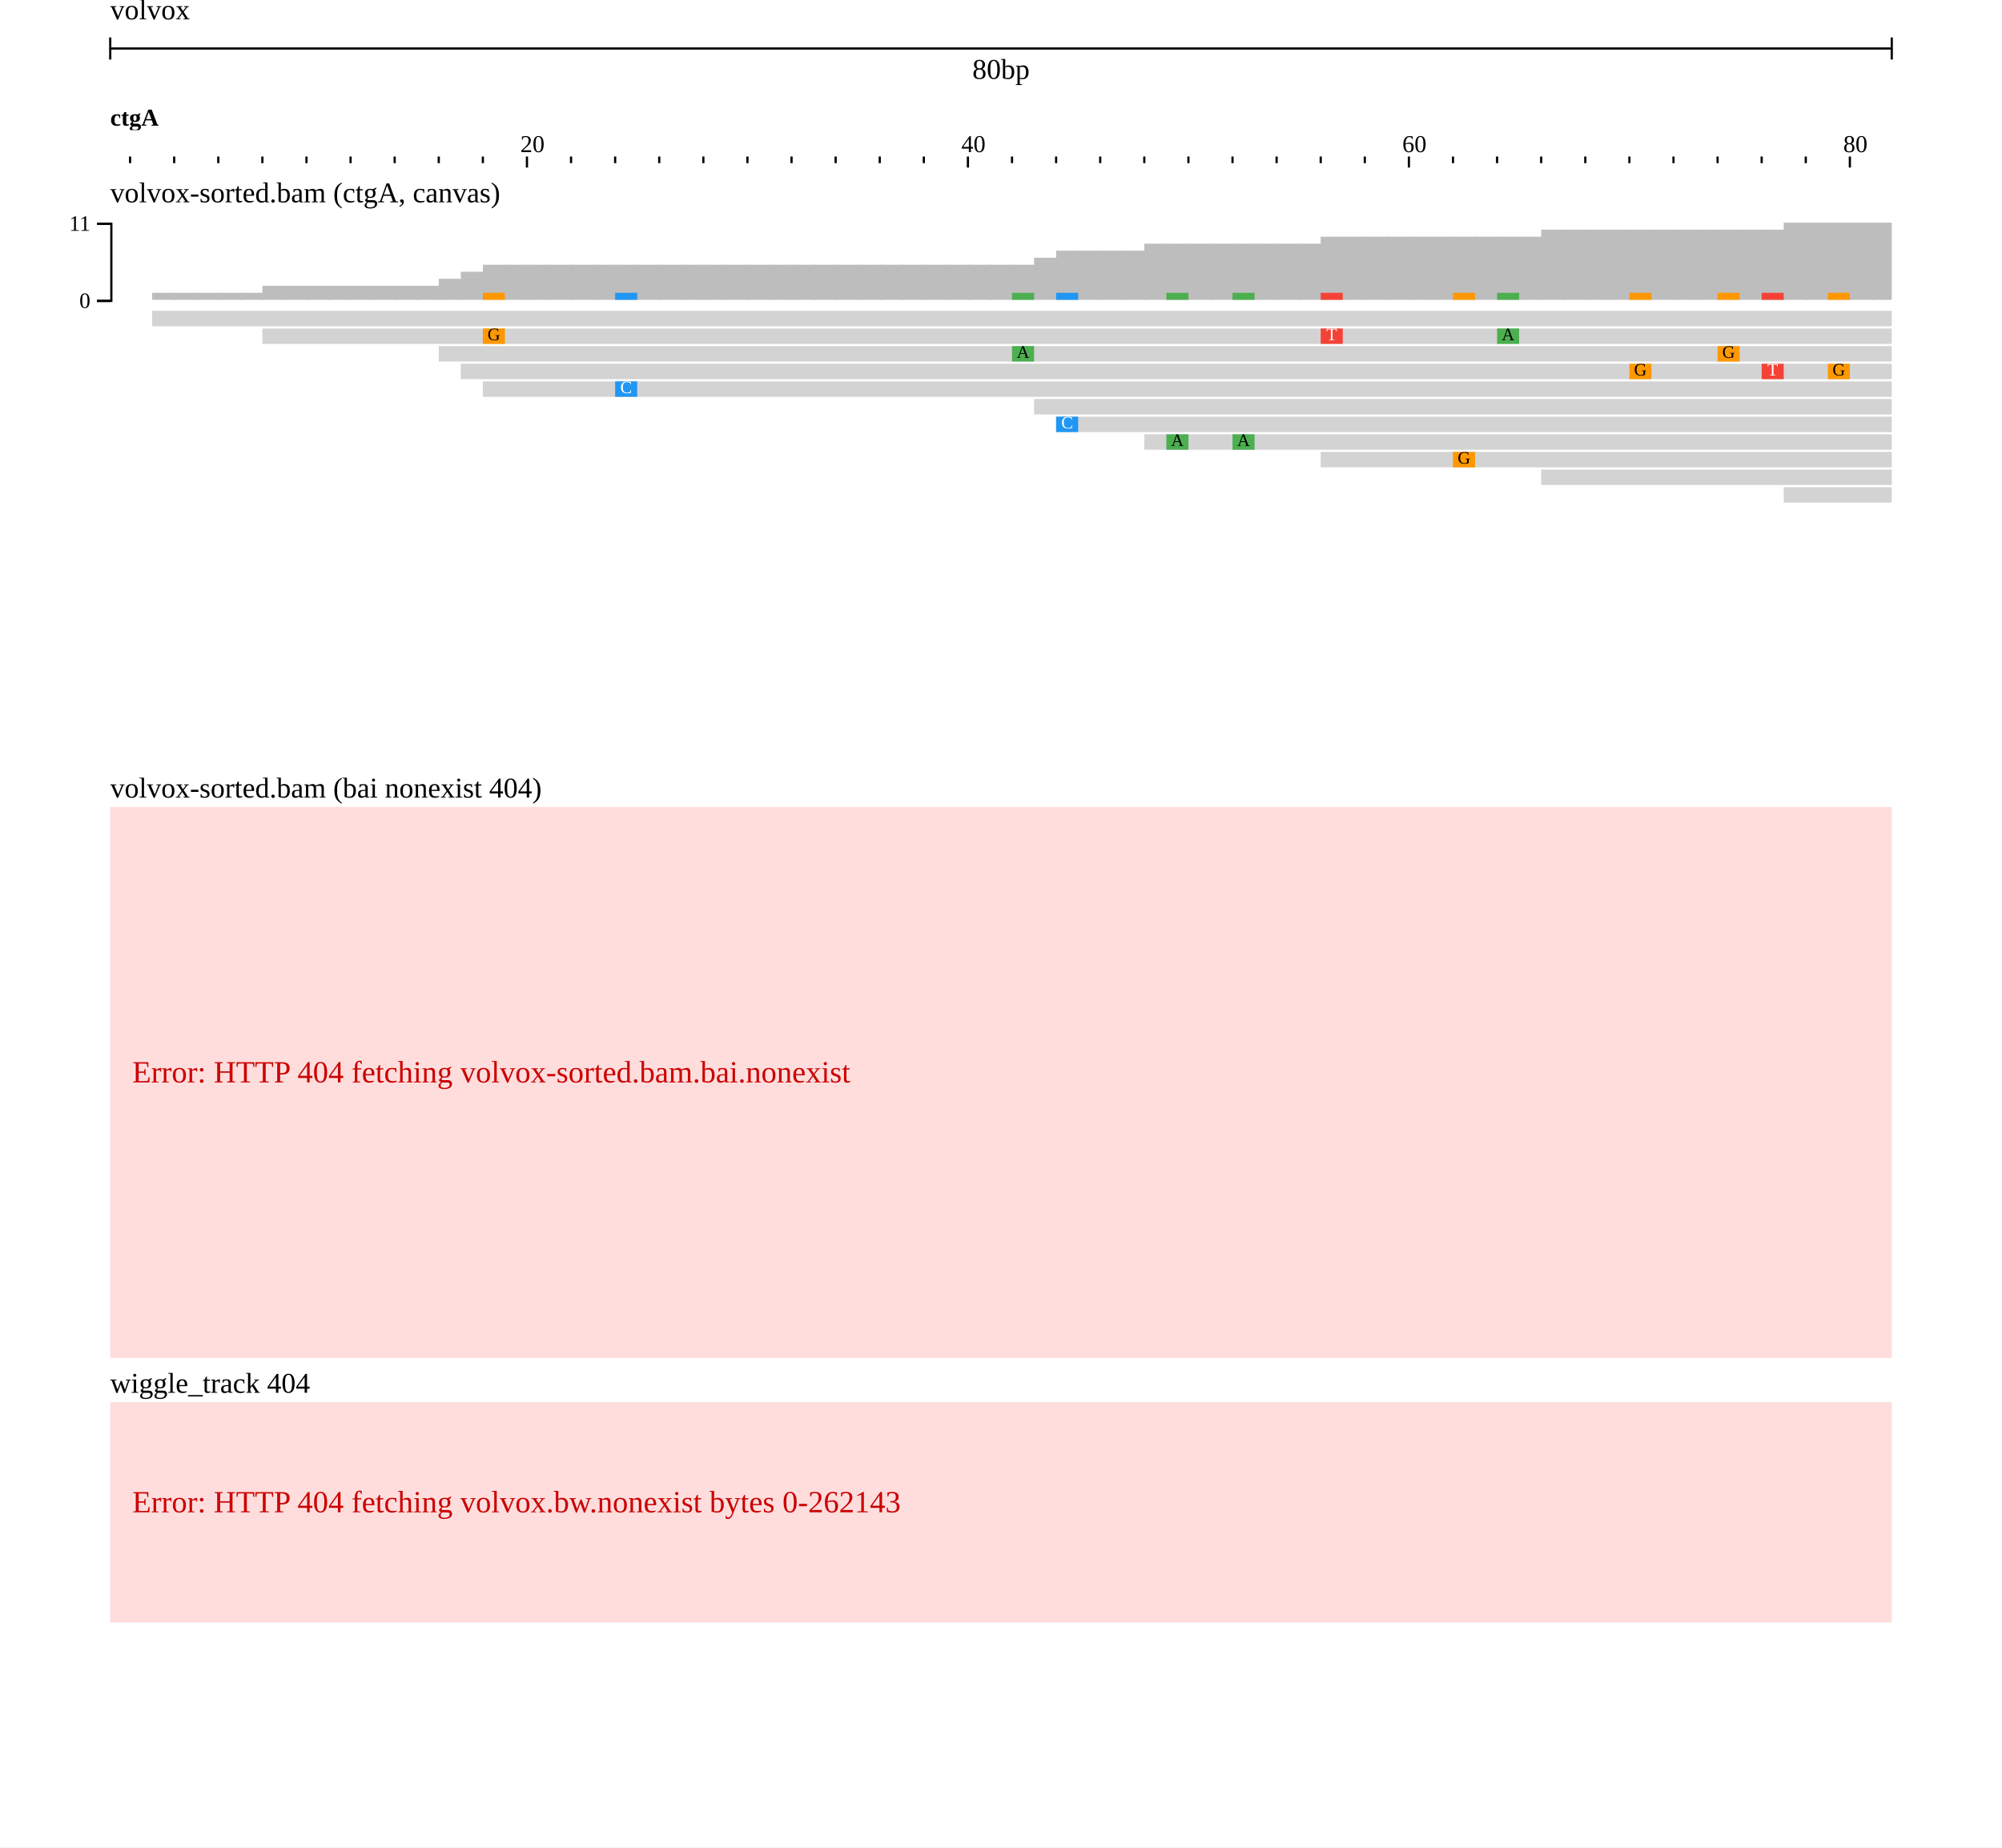
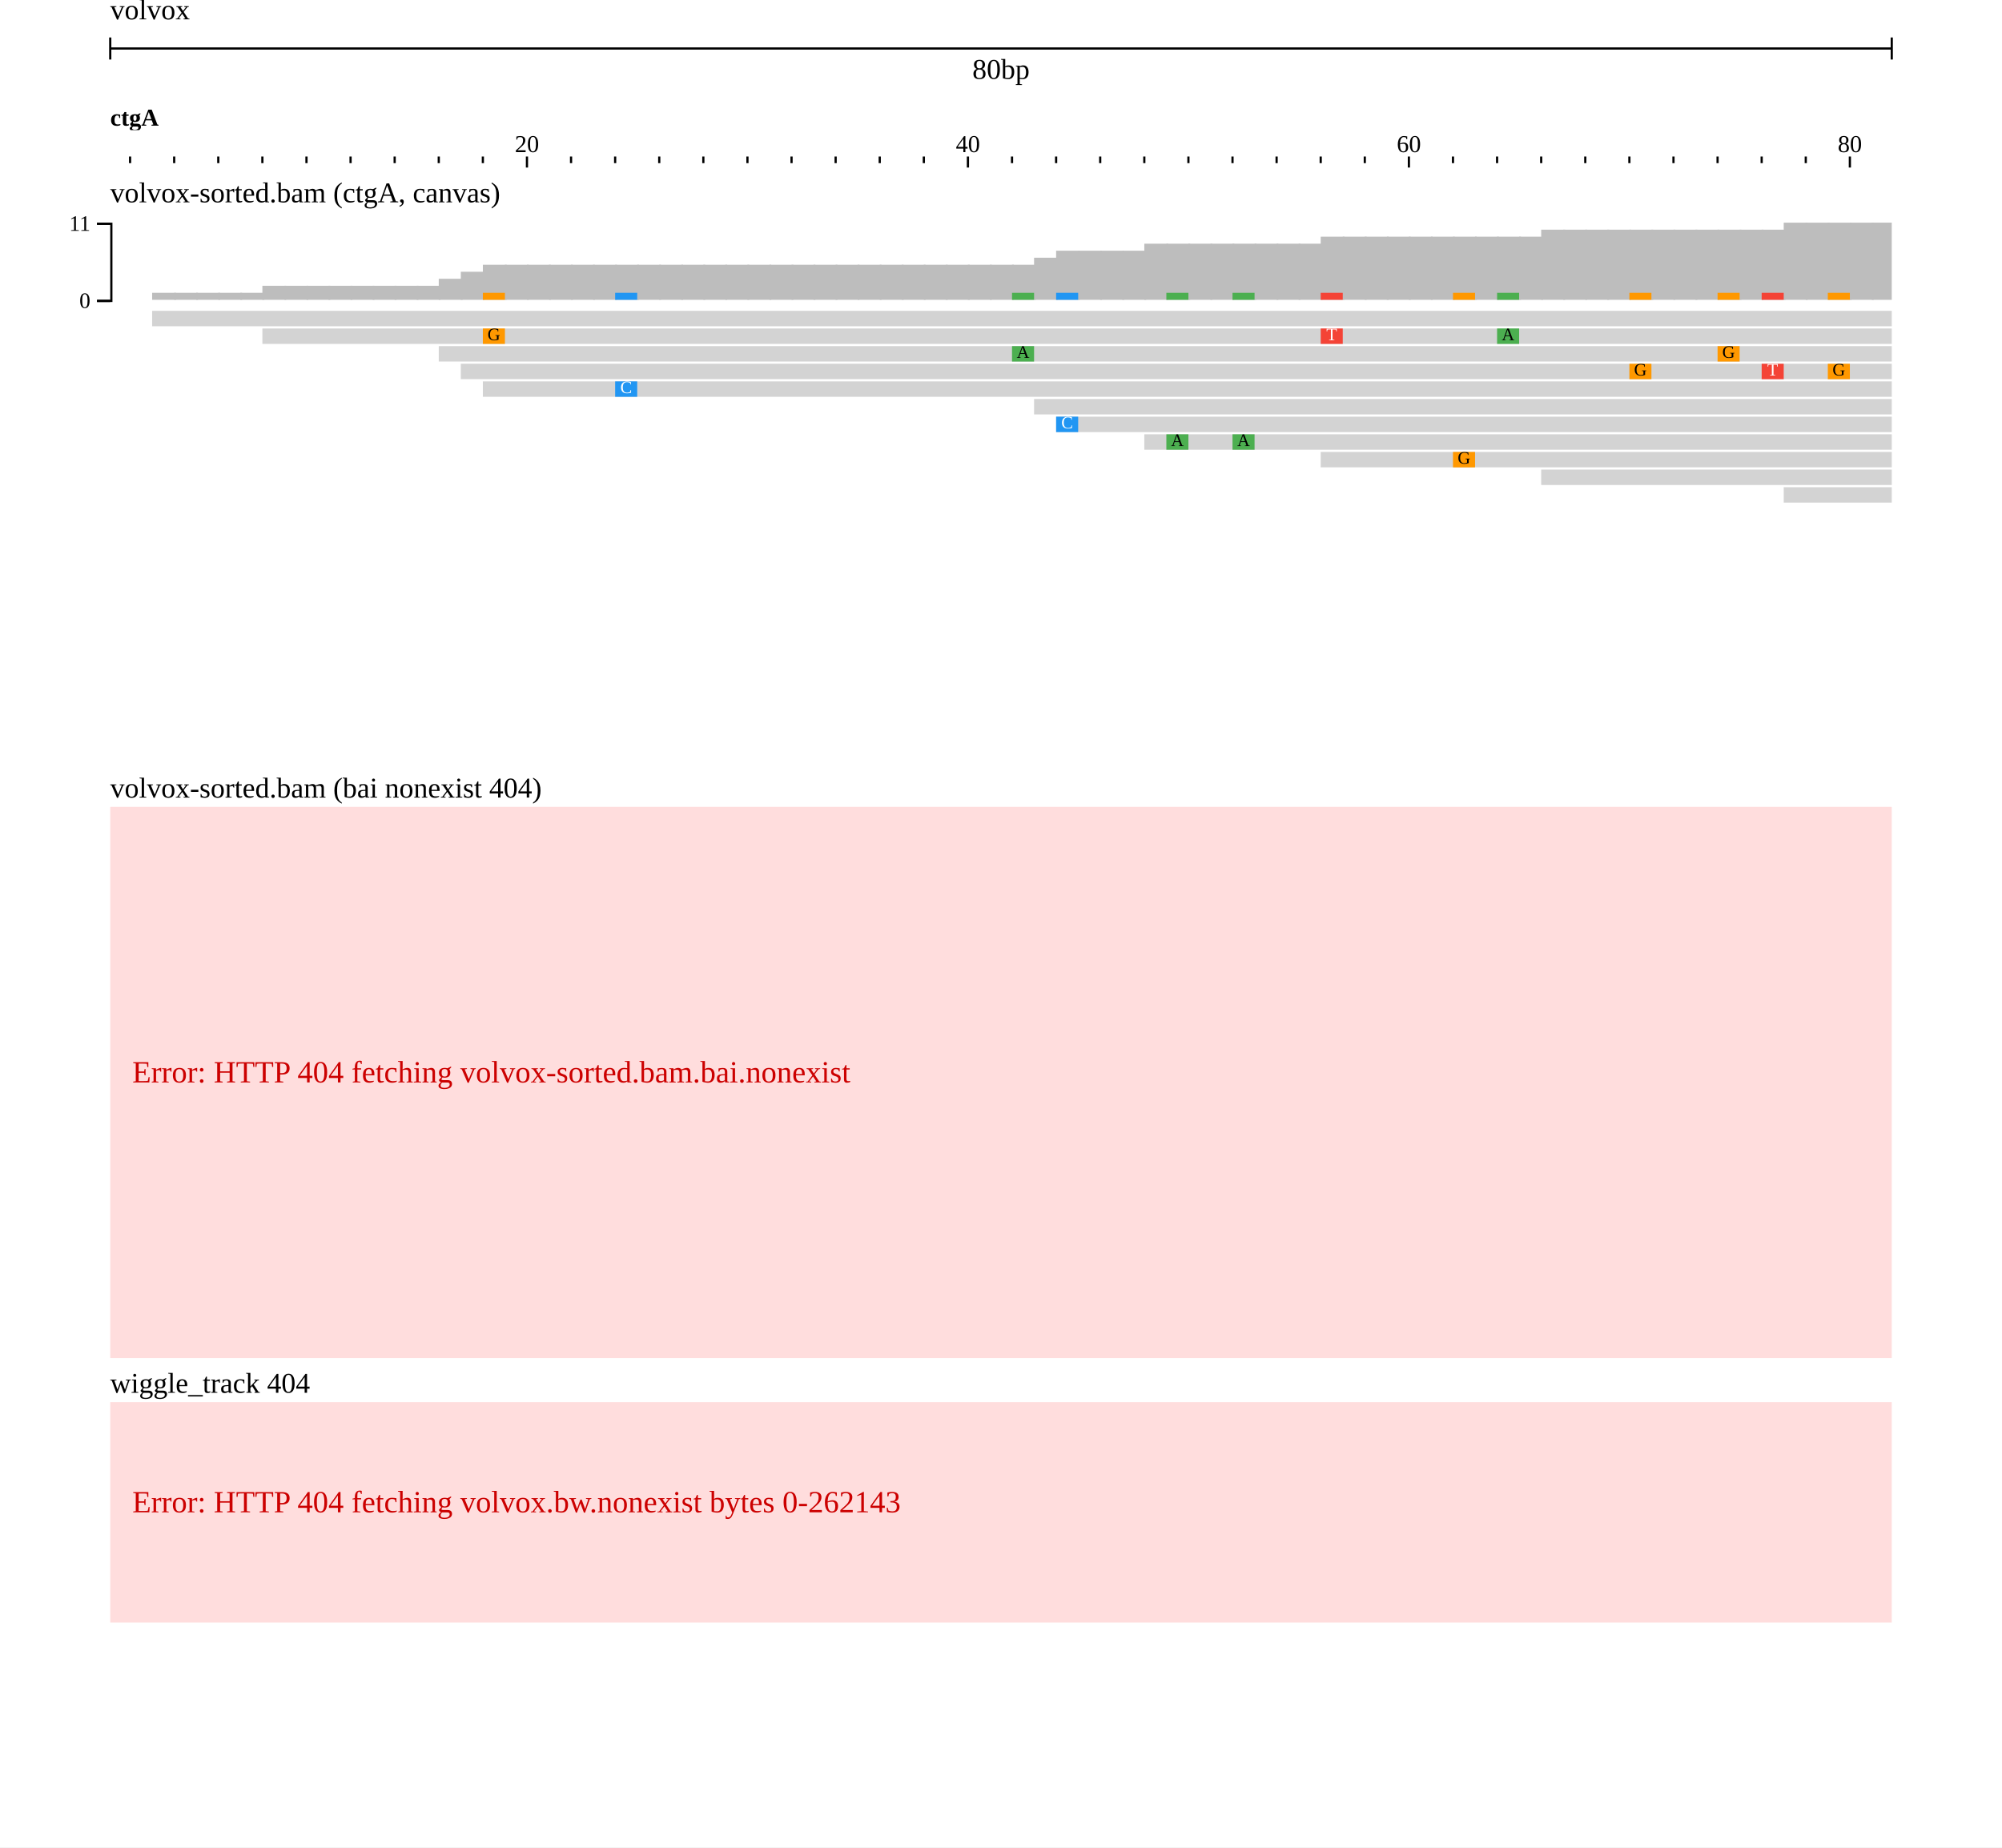
<svg xmlns="http://www.w3.org/2000/svg" width="908" height="838" viewBox="0 0 908 838">
  <rect width="908" height="838" fill="#ffffff" />
  <g transform="translate(50 0)">
    <g transform="translate(0)">
      <g id="header">
        <text x="0" y="0" dominant-baseline="hanging" font-size="13" fill="#000000">volvox</text>
        <g transform="translate(0 22)">
          <line x1="0" x2="808" y1="0" y2="0" stroke="#000000" />
          <line x1="0" x2="0" y1="-5" y2="5" stroke="#000000" />
          <line x1="808" x2="808" y1="-5" y2="5" stroke="#000000" />
          <text x="404" y="5" text-anchor="middle" dominant-baseline="hanging" font-size="13" fill="#000000">80bp</text>
        </g>
        <g transform="translate(0 44)">
          <g transform="translate(0 0)">
            <defs>
              <clipPath id="clip-integration_test-volvox:ctgA:0.1:80.9:0">
                <rect x="0" y="0" width="808" height="100" />
              </clipPath>
            </defs>
            <g clip-path="url(#clip-integration_test-volvox:ctgA:0.1:80.9:0)">
              <line x1="-31" x2="-31" y1="27" y2="30" stroke-width="1" stroke="#000000" />
              <line x1="-11" x2="-11" y1="27" y2="32" stroke-width="1" stroke="#000000" />
              <line x1="9" x2="9" y1="27" y2="30" stroke-width="1" stroke="#000000" />
              <line x1="29" x2="29" y1="27" y2="30" stroke-width="1" stroke="#000000" />
              <line x1="49" x2="49" y1="27" y2="30" stroke-width="1" stroke="#000000" />
              <line x1="69" x2="69" y1="27" y2="30" stroke-width="1" stroke="#000000" />
              <line x1="89" x2="89" y1="27" y2="30" stroke-width="1" stroke="#000000" />
              <line x1="109" x2="109" y1="27" y2="30" stroke-width="1" stroke="#000000" />
              <line x1="129" x2="129" y1="27" y2="30" stroke-width="1" stroke="#000000" />
              <line x1="149" x2="149" y1="27" y2="30" stroke-width="1" stroke="#000000" />
              <line x1="169" x2="169" y1="27" y2="30" stroke-width="1" stroke="#000000" />
              <line x1="189" x2="189" y1="27" y2="32" stroke-width="1" stroke="#000000" />
              <line x1="209" x2="209" y1="27" y2="30" stroke-width="1" stroke="#000000" />
              <line x1="229" x2="229" y1="27" y2="30" stroke-width="1" stroke="#000000" />
              <line x1="249" x2="249" y1="27" y2="30" stroke-width="1" stroke="#000000" />
              <line x1="269" x2="269" y1="27" y2="30" stroke-width="1" stroke="#000000" />
              <line x1="289" x2="289" y1="27" y2="30" stroke-width="1" stroke="#000000" />
              <line x1="309" x2="309" y1="27" y2="30" stroke-width="1" stroke="#000000" />
              <line x1="329" x2="329" y1="27" y2="30" stroke-width="1" stroke="#000000" />
              <line x1="349" x2="349" y1="27" y2="30" stroke-width="1" stroke="#000000" />
              <line x1="369" x2="369" y1="27" y2="30" stroke-width="1" stroke="#000000" />
              <line x1="389" x2="389" y1="27" y2="32" stroke-width="1" stroke="#000000" />
              <line x1="409" x2="409" y1="27" y2="30" stroke-width="1" stroke="#000000" />
              <line x1="429" x2="429" y1="27" y2="30" stroke-width="1" stroke="#000000" />
              <line x1="449" x2="449" y1="27" y2="30" stroke-width="1" stroke="#000000" />
              <line x1="469" x2="469" y1="27" y2="30" stroke-width="1" stroke="#000000" />
              <line x1="489" x2="489" y1="27" y2="30" stroke-width="1" stroke="#000000" />
              <line x1="509" x2="509" y1="27" y2="30" stroke-width="1" stroke="#000000" />
              <line x1="529" x2="529" y1="27" y2="30" stroke-width="1" stroke="#000000" />
              <line x1="549" x2="549" y1="27" y2="30" stroke-width="1" stroke="#000000" />
              <line x1="569" x2="569" y1="27" y2="30" stroke-width="1" stroke="#000000" />
              <line x1="589" x2="589" y1="27" y2="32" stroke-width="1" stroke="#000000" />
              <line x1="609" x2="609" y1="27" y2="30" stroke-width="1" stroke="#000000" />
              <line x1="629" x2="629" y1="27" y2="30" stroke-width="1" stroke="#000000" />
              <line x1="649" x2="649" y1="27" y2="30" stroke-width="1" stroke="#000000" />
              <line x1="669" x2="669" y1="27" y2="30" stroke-width="1" stroke="#000000" />
              <line x1="689" x2="689" y1="27" y2="30" stroke-width="1" stroke="#000000" />
              <line x1="709" x2="709" y1="27" y2="30" stroke-width="1" stroke="#000000" />
              <line x1="729" x2="729" y1="27" y2="30" stroke-width="1" stroke="#000000" />
              <line x1="749" x2="749" y1="27" y2="30" stroke-width="1" stroke="#000000" />
              <line x1="769" x2="769" y1="27" y2="30" stroke-width="1" stroke="#000000" />
              <line x1="789" x2="789" y1="27" y2="32" stroke-width="1" stroke="#000000" />
              <line x1="809" x2="809" y1="27" y2="30" stroke-width="1" stroke="#000000" />
              <line x1="829" x2="829" y1="27" y2="30" stroke-width="1" stroke="#000000" />
-               <text x="186" y="25" font-size="11" fill="#000000">20</text>
-               <text x="386" y="25" font-size="11" fill="#000000">40</text>
-               <text x="586" y="25" font-size="11" fill="#000000">60</text>
-               <text x="786" y="25" font-size="11" fill="#000000">80</text>
+               <text x="189" y="25" text-anchor="middle" font-size="11" fill="#000000">20</text>
+               <text x="389" y="25" text-anchor="middle" font-size="11" fill="#000000">40</text>
+               <text x="589" y="25" text-anchor="middle" font-size="11" fill="#000000">60</text>
+               <text x="789" y="25" text-anchor="middle" font-size="11" fill="#000000">80</text>
            </g>
          </g>
          <g transform="translate(0 0)">
            <defs>
              <clipPath id="reflabel-integration_test-volvox:ctgA:0:80:0">
                <rect x="0" y="0" width="1598" height="15" />
              </clipPath>
            </defs>
            <g clip-path="url(#reflabel-integration_test-volvox:ctgA:0:80:0)">
              <text x="0" y="13" font-size="11" font-weight="bold" fill="#000000">ctgA</text>
            </g>
          </g>
        </g>
      </g>
    </g>
    <g transform="translate(0 78)">
      <g transform="translate(0 0)">
        <defs>
          <clipPath id="track-clip-integration_test-volvox_alignments_pileup_coverage">
            <rect x="-50" y="18" width="858" height="250" />
          </clipPath>
        </defs>
        <g clip-path="url(#track-clip-integration_test-volvox_alignments_pileup_coverage)">
          <g transform="translate(0 18)">
            <defs>
              <clipPath id="alignments-clip-5GfQp_z8Ji">
                <rect x="0" y="0" width="808" height="250" />
              </clipPath>
            </defs>
            <g clip-path="url(#alignments-clip-5GfQp_z8Ji)">
              <g>
                <clipPath id="svgcanvas-clip-0">
                  <path d="M0,0h808v250h-808Z" />
                </clipPath>
                <g clip-path="url(#svgcanvas-clip-0)">
                  <clipPath id="svgcanvas-clip-1">
                    <path d="M0,0h808v250h-808Z" />
                  </clipPath>
                  <g clip-path="url(#svgcanvas-clip-1)">
                    <rect x="-1" y="40" width="10.8" height="0" fill="rgb(189,189,189)" />
                    <rect x="9" y="40" width="10.8" height="0" fill="rgb(189,189,189)" />
                    <rect x="19" y="36.818" width="10.8" height="3.182" fill="rgb(189,189,189)" />
                    <rect x="29" y="36.818" width="10.8" height="3.182" fill="rgb(189,189,189)" />
                    <rect x="39" y="36.818" width="10.8" height="3.182" fill="rgb(189,189,189)" />
                    <rect x="49" y="36.818" width="10.8" height="3.182" fill="rgb(189,189,189)" />
                    <rect x="59" y="36.818" width="10.8" height="3.182" fill="rgb(189,189,189)" />
                    <rect x="69" y="33.636" width="10.8" height="6.364" fill="rgb(189,189,189)" />
                    <rect x="79" y="33.636" width="10.8" height="6.364" fill="rgb(189,189,189)" />
                    <rect x="89" y="33.636" width="10.8" height="6.364" fill="rgb(189,189,189)" />
                    <rect x="99" y="33.636" width="10.8" height="6.364" fill="rgb(189,189,189)" />
                    <rect x="109" y="33.636" width="10.8" height="6.364" fill="rgb(189,189,189)" />
                    <rect x="119" y="33.636" width="10.8" height="6.364" fill="rgb(189,189,189)" />
                    <rect x="129" y="33.636" width="10.8" height="6.364" fill="rgb(189,189,189)" />
                    <rect x="139" y="33.636" width="10.8" height="6.364" fill="rgb(189,189,189)" />
                    <rect x="149" y="30.455" width="10.8" height="9.545" fill="rgb(189,189,189)" />
                    <rect x="159" y="27.273" width="10.8" height="12.727" fill="rgb(189,189,189)" />
                    <rect x="169" y="24.091" width="10.8" height="15.909" fill="rgb(189,189,189)" />
                    <rect x="179" y="24.091" width="10.8" height="15.909" fill="rgb(189,189,189)" />
                    <rect x="189" y="24.091" width="10.8" height="15.909" fill="rgb(189,189,189)" />
                    <rect x="199" y="24.091" width="10.8" height="15.909" fill="rgb(189,189,189)" />
                    <rect x="209" y="24.091" width="10.8" height="15.909" fill="rgb(189,189,189)" />
                    <rect x="219" y="24.091" width="10.8" height="15.909" fill="rgb(189,189,189)" />
                    <rect x="229" y="24.091" width="10.8" height="15.909" fill="rgb(189,189,189)" />
                    <rect x="239" y="24.091" width="10.8" height="15.909" fill="rgb(189,189,189)" />
                    <rect x="249" y="24.091" width="10.8" height="15.909" fill="rgb(189,189,189)" />
                    <rect x="259" y="24.091" width="10.8" height="15.909" fill="rgb(189,189,189)" />
                    <rect x="269" y="24.091" width="10.8" height="15.909" fill="rgb(189,189,189)" />
                    <rect x="279" y="24.091" width="10.8" height="15.909" fill="rgb(189,189,189)" />
                    <rect x="289" y="24.091" width="10.8" height="15.909" fill="rgb(189,189,189)" />
                    <rect x="299" y="24.091" width="10.8" height="15.909" fill="rgb(189,189,189)" />
                    <rect x="309" y="24.091" width="10.8" height="15.909" fill="rgb(189,189,189)" />
                    <rect x="319" y="24.091" width="10.8" height="15.909" fill="rgb(189,189,189)" />
                    <rect x="329" y="24.091" width="10.8" height="15.909" fill="rgb(189,189,189)" />
                    <rect x="339" y="24.091" width="10.8" height="15.909" fill="rgb(189,189,189)" />
                    <rect x="349" y="24.091" width="10.8" height="15.909" fill="rgb(189,189,189)" />
                    <rect x="359" y="24.091" width="10.8" height="15.909" fill="rgb(189,189,189)" />
                    <rect x="369" y="24.091" width="10.8" height="15.909" fill="rgb(189,189,189)" />
                    <rect x="379" y="24.091" width="10.8" height="15.909" fill="rgb(189,189,189)" />
                    <rect x="389" y="24.091" width="10.8" height="15.909" fill="rgb(189,189,189)" />
                    <rect x="399" y="24.091" width="10.8" height="15.909" fill="rgb(189,189,189)" />
                    <rect x="409" y="24.091" width="10.8" height="15.909" fill="rgb(189,189,189)" />
                    <rect x="419" y="20.909" width="10.8" height="19.091" fill="rgb(189,189,189)" />
                    <rect x="429" y="17.727" width="10.8" height="22.273" fill="rgb(189,189,189)" />
                    <rect x="439" y="17.727" width="10.8" height="22.273" fill="rgb(189,189,189)" />
                    <rect x="449" y="17.727" width="10.8" height="22.273" fill="rgb(189,189,189)" />
                    <rect x="459" y="17.727" width="10.8" height="22.273" fill="rgb(189,189,189)" />
                    <rect x="469" y="14.545" width="10.8" height="25.455" fill="rgb(189,189,189)" />
                    <rect x="479" y="14.545" width="10.8" height="25.455" fill="rgb(189,189,189)" />
                    <rect x="489" y="14.545" width="10.8" height="25.455" fill="rgb(189,189,189)" />
                    <rect x="499" y="14.545" width="10.8" height="25.455" fill="rgb(189,189,189)" />
                    <rect x="509" y="14.545" width="10.8" height="25.455" fill="rgb(189,189,189)" />
                    <rect x="519" y="14.545" width="10.8" height="25.455" fill="rgb(189,189,189)" />
                    <rect x="529" y="14.545" width="10.8" height="25.455" fill="rgb(189,189,189)" />
                    <rect x="539" y="14.545" width="10.8" height="25.455" fill="rgb(189,189,189)" />
                    <rect x="549" y="11.364" width="10.8" height="28.636" fill="rgb(189,189,189)" />
                    <rect x="559" y="11.364" width="10.8" height="28.636" fill="rgb(189,189,189)" />
                    <rect x="569" y="11.364" width="10.8" height="28.636" fill="rgb(189,189,189)" />
                    <rect x="579" y="11.364" width="10.8" height="28.636" fill="rgb(189,189,189)" />
                    <rect x="589" y="11.364" width="10.8" height="28.636" fill="rgb(189,189,189)" />
                    <rect x="599" y="11.364" width="10.8" height="28.636" fill="rgb(189,189,189)" />
                    <rect x="609" y="11.364" width="10.8" height="28.636" fill="rgb(189,189,189)" />
                    <rect x="619" y="11.364" width="10.8" height="28.636" fill="rgb(189,189,189)" />
                    <rect x="629" y="11.364" width="10.8" height="28.636" fill="rgb(189,189,189)" />
                    <rect x="639" y="11.364" width="10.8" height="28.636" fill="rgb(189,189,189)" />
                    <rect x="649" y="8.182" width="10.8" height="31.818" fill="rgb(189,189,189)" />
                    <rect x="659" y="8.182" width="10.8" height="31.818" fill="rgb(189,189,189)" />
                    <rect x="669" y="8.182" width="10.8" height="31.818" fill="rgb(189,189,189)" />
                    <rect x="679" y="8.182" width="10.8" height="31.818" fill="rgb(189,189,189)" />
                    <rect x="689" y="8.182" width="10.8" height="31.818" fill="rgb(189,189,189)" />
                    <rect x="699" y="8.182" width="10.8" height="31.818" fill="rgb(189,189,189)" />
                    <rect x="709" y="8.182" width="10.8" height="31.818" fill="rgb(189,189,189)" />
                    <rect x="719" y="8.182" width="10.8" height="31.818" fill="rgb(189,189,189)" />
                    <rect x="729" y="8.182" width="10.8" height="31.818" fill="rgb(189,189,189)" />
                    <rect x="739" y="8.182" width="10.8" height="31.818" fill="rgb(189,189,189)" />
                    <rect x="749" y="8.182" width="10.8" height="31.818" fill="rgb(189,189,189)" />
                    <rect x="759" y="5" width="10.8" height="35" fill="rgb(189,189,189)" />
                    <rect x="769" y="5" width="10.8" height="35" fill="rgb(189,189,189)" />
                    <rect x="779" y="5" width="10.8" height="35" fill="rgb(189,189,189)" />
                    <rect x="789" y="5" width="10.8" height="35" fill="rgb(189,189,189)" />
                    <rect x="799" y="5" width="10.8" height="35" fill="rgb(189,189,189)" />
                    <rect x="169" y="36.818" width="10" height="3.182" fill="rgb(255,152,0)" />
                    <rect x="549" y="36.818" width="10" height="3.182" fill="rgb(244,67,54)" />
                    <rect x="629" y="36.818" width="10" height="3.182" fill="rgb(76,175,80)" />
                    <rect x="409" y="36.818" width="10" height="3.182" fill="rgb(76,175,80)" />
                    <rect x="729" y="36.818" width="10" height="3.182" fill="rgb(255,152,0)" />
                    <rect x="689" y="36.818" width="10" height="3.182" fill="rgb(255,152,0)" />
                    <rect x="749" y="36.818" width="10" height="3.182" fill="rgb(244,67,54)" />
                    <rect x="779" y="36.818" width="10" height="3.182" fill="rgb(255,152,0)" />
                    <rect x="229" y="36.818" width="10" height="3.182" fill="rgb(33,150,243)" />
                    <rect x="429" y="36.818" width="10" height="3.182" fill="rgb(33,150,243)" />
                    <rect x="479" y="36.818" width="10" height="3.182" fill="rgb(76,175,80)" />
                    <rect x="509" y="36.818" width="10" height="3.182" fill="rgb(76,175,80)" />
                    <rect x="609" y="36.818" width="10" height="3.182" fill="rgb(255,152,0)" />
                  </g>
                  <clipPath id="svgcanvas-clip-2">
                    <path d="M0,45h808v205h-808Z" />
                  </clipPath>
                  <g clip-path="url(#svgcanvas-clip-2)">
                    <path d="M19,45L1019,45L1027,48.5L1019,52L19,52Z" fill="rgb(211,211,211)" stroke="none" />
                    <path d="M69,53L1069,53L1077,56.5L1069,60L69,60Z" fill="rgb(211,211,211)" stroke="none" />
                    <path d="M149,61L1149,61L1157,64.5L1149,68L149,68Z" fill="rgb(211,211,211)" stroke="none" />
                    <path d="M159,69L1159,69L1167,72.5L1159,76L159,76Z" fill="rgb(211,211,211)" stroke="none" />
                    <path d="M169,77L1169,77L1177,80.5L1169,84L169,84Z" fill="rgb(211,211,211)" stroke="none" />
                    <rect x="419" y="85" width="1000" height="7" fill="rgb(211,211,211)" />
                    <rect x="429" y="93" width="1000" height="7" fill="rgb(211,211,211)" />
                    <rect x="469" y="101" width="1000" height="7" fill="rgb(211,211,211)" />
                    <rect x="549" y="109" width="1000" height="7" fill="rgb(211,211,211)" />
                    <rect x="649" y="117" width="1000" height="7" fill="rgb(211,211,211)" />
                    <rect x="759" y="125" width="1000" height="7" fill="rgb(211,211,211)" />
                    <rect x="899" y="133" width="1000" height="7" fill="rgb(211,211,211)" />
                    <rect x="939" y="141" width="1000" height="7" fill="rgb(211,211,211)" />
                    <rect x="1089" y="45" width="1000" height="7" fill="rgb(211,211,211)" />
                    <rect x="169" y="53" width="10" height="7" fill="rgb(255,152,0)" />
                    <rect x="549" y="53" width="10" height="7" fill="rgb(244,67,54)" />
                    <rect x="629" y="53" width="10" height="7" fill="rgb(76,175,80)" />
                    <rect x="829" y="53" width="10" height="7" fill="rgb(33,150,243)" />
                    <rect x="409" y="61" width="10" height="7" fill="rgb(76,175,80)" />
                    <rect x="729" y="61" width="10" height="7" fill="rgb(255,152,0)" />
                    <rect x="1029" y="61" width="10" height="7" fill="rgb(76,175,80)" />
                    <rect x="689" y="69" width="10" height="7" fill="rgb(255,152,0)" />
                    <rect x="749" y="69" width="10" height="7" fill="rgb(244,67,54)" />
                    <rect x="779" y="69" width="10" height="7" fill="rgb(255,152,0)" />
                    <rect x="849" y="69" width="10" height="7" fill="rgb(76,175,80)" />
                    <rect x="229" y="77" width="10" height="7" fill="rgb(33,150,243)" />
                    <rect x="859" y="77" width="10" height="7" fill="rgb(255,152,0)" />
                    <rect x="1109" y="77" width="10" height="7" fill="rgb(33,150,243)" />
                    <rect x="1039" y="85" width="10" height="7" fill="rgb(244,67,54)" />
                    <rect x="429" y="93" width="10" height="7" fill="rgb(33,150,243)" />
                    <rect x="479" y="101" width="10" height="7" fill="rgb(76,175,80)" />
                    <rect x="509" y="101" width="10" height="7" fill="rgb(76,175,80)" />
                    <rect x="609" y="109" width="10" height="7" fill="rgb(255,152,0)" />
                    <rect x="1039" y="117" width="10" height="7" fill="rgb(33,150,243)" />
                  </g>
                </g>
                <text x="174" y="56.5" fill="rgb(0, 0, 0)" font-size="8" text-anchor="middle" dominant-baseline="middle">G</text>
                <text x="554" y="56.5" fill="#fff" font-size="8" text-anchor="middle" dominant-baseline="middle">T</text>
                <text x="634" y="56.5" fill="rgb(0, 0, 0)" font-size="8" text-anchor="middle" dominant-baseline="middle">A</text>
                <text x="414" y="64.5" fill="rgb(0, 0, 0)" font-size="8" text-anchor="middle" dominant-baseline="middle">A</text>
                <text x="734" y="64.5" fill="rgb(0, 0, 0)" font-size="8" text-anchor="middle" dominant-baseline="middle">G</text>
                <text x="694" y="72.5" fill="rgb(0, 0, 0)" font-size="8" text-anchor="middle" dominant-baseline="middle">G</text>
                <text x="754" y="72.5" fill="#fff" font-size="8" text-anchor="middle" dominant-baseline="middle">T</text>
                <text x="784" y="72.5" fill="rgb(0, 0, 0)" font-size="8" text-anchor="middle" dominant-baseline="middle">G</text>
                <text x="234" y="80.5" fill="#fff" font-size="8" text-anchor="middle" dominant-baseline="middle">C</text>
                <text x="434" y="96.5" fill="#fff" font-size="8" text-anchor="middle" dominant-baseline="middle">C</text>
                <text x="484" y="104.5" fill="rgb(0, 0, 0)" font-size="8" text-anchor="middle" dominant-baseline="middle">A</text>
                <text x="514" y="104.5" fill="rgb(0, 0, 0)" font-size="8" text-anchor="middle" dominant-baseline="middle">A</text>
                <text x="614" y="112.5" fill="rgb(0, 0, 0)" font-size="8" text-anchor="middle" dominant-baseline="middle">G</text>
              </g>
            </g>
            <g transform="translate(0, 0)">
              <g font-size="10" text-anchor="end" stroke="rgb(0, 0, 0)" stroke-width="1">
                <path fill="none" d="M-6 5.5H0.5V40.5H-6" />
                <g transform="translate(0,40)">
                  <line x2="-6" y1="0.5" y2="0.5" />
                  <text stroke="#fff" stroke-width="2.5" paint-order="stroke" fill="rgb(0, 0, 0)" dy="0.32em" x="-9" y="0.5">0</text>
                </g>
                <g transform="translate(0,5)">
                  <line x2="-6" y1="0.5" y2="0.5" />
                  <text stroke="#fff" stroke-width="2.5" paint-order="stroke" fill="rgb(0, 0, 0)" dy="0.32em" x="-9" y="0.5">11</text>
                </g>
              </g>
            </g>
          </g>
        </g>
        <text x="0" y="5" font-size="13" dominant-baseline="hanging" fill="#000000">volvox-sorted.bam (ctgA, canvas)</text>
      </g>
      <g transform="translate(0 270)">
        <defs>
          <clipPath id="track-clip-integration_test-volvox_alignments_bai_nonexist">
            <rect x="-50" y="18" width="858" height="250" />
          </clipPath>
        </defs>
        <g clip-path="url(#track-clip-integration_test-volvox_alignments_bai_nonexist)">
          <g transform="translate(0 18)">
            <rect x="0" y="0" width="808" height="250" fill="#ffdddd" />
            <text x="10" y="125" fill="#cc0000" font-size="14">Error: HTTP 404 fetching volvox-sorted.bam.bai.nonexist</text>
          </g>
        </g>
        <text x="0" y="5" font-size="13" dominant-baseline="hanging" fill="#000000">volvox-sorted.bam (bai nonexist 404)</text>
      </g>
      <g transform="translate(0 540)">
        <defs>
          <clipPath id="track-clip-integration_test-volvox_bigwig_nonexist">
            <rect x="-50" y="18" width="858" height="100" />
          </clipPath>
        </defs>
        <g clip-path="url(#track-clip-integration_test-volvox_bigwig_nonexist)">
          <g transform="translate(0 18)">
            <rect x="0" y="0" width="808" height="100" fill="#ffdddd" />
            <text x="10" y="50" fill="#cc0000" font-size="14">Error: HTTP 404 fetching volvox.bw.nonexist bytes 0-262143</text>
          </g>
        </g>
        <text x="0" y="5" font-size="13" dominant-baseline="hanging" fill="#000000">wiggle_track 404</text>
      </g>
    </g>
    <g transform="translate(0 78)">
      <defs>
        <clipPath id="highlight-clip-integration_test">
          <rect x="0" y="0" width="808" height="660" />
        </clipPath>
      </defs>
      <g clip-path="url(#highlight-clip-integration_test)" />
    </g>
  </g>
</svg>
